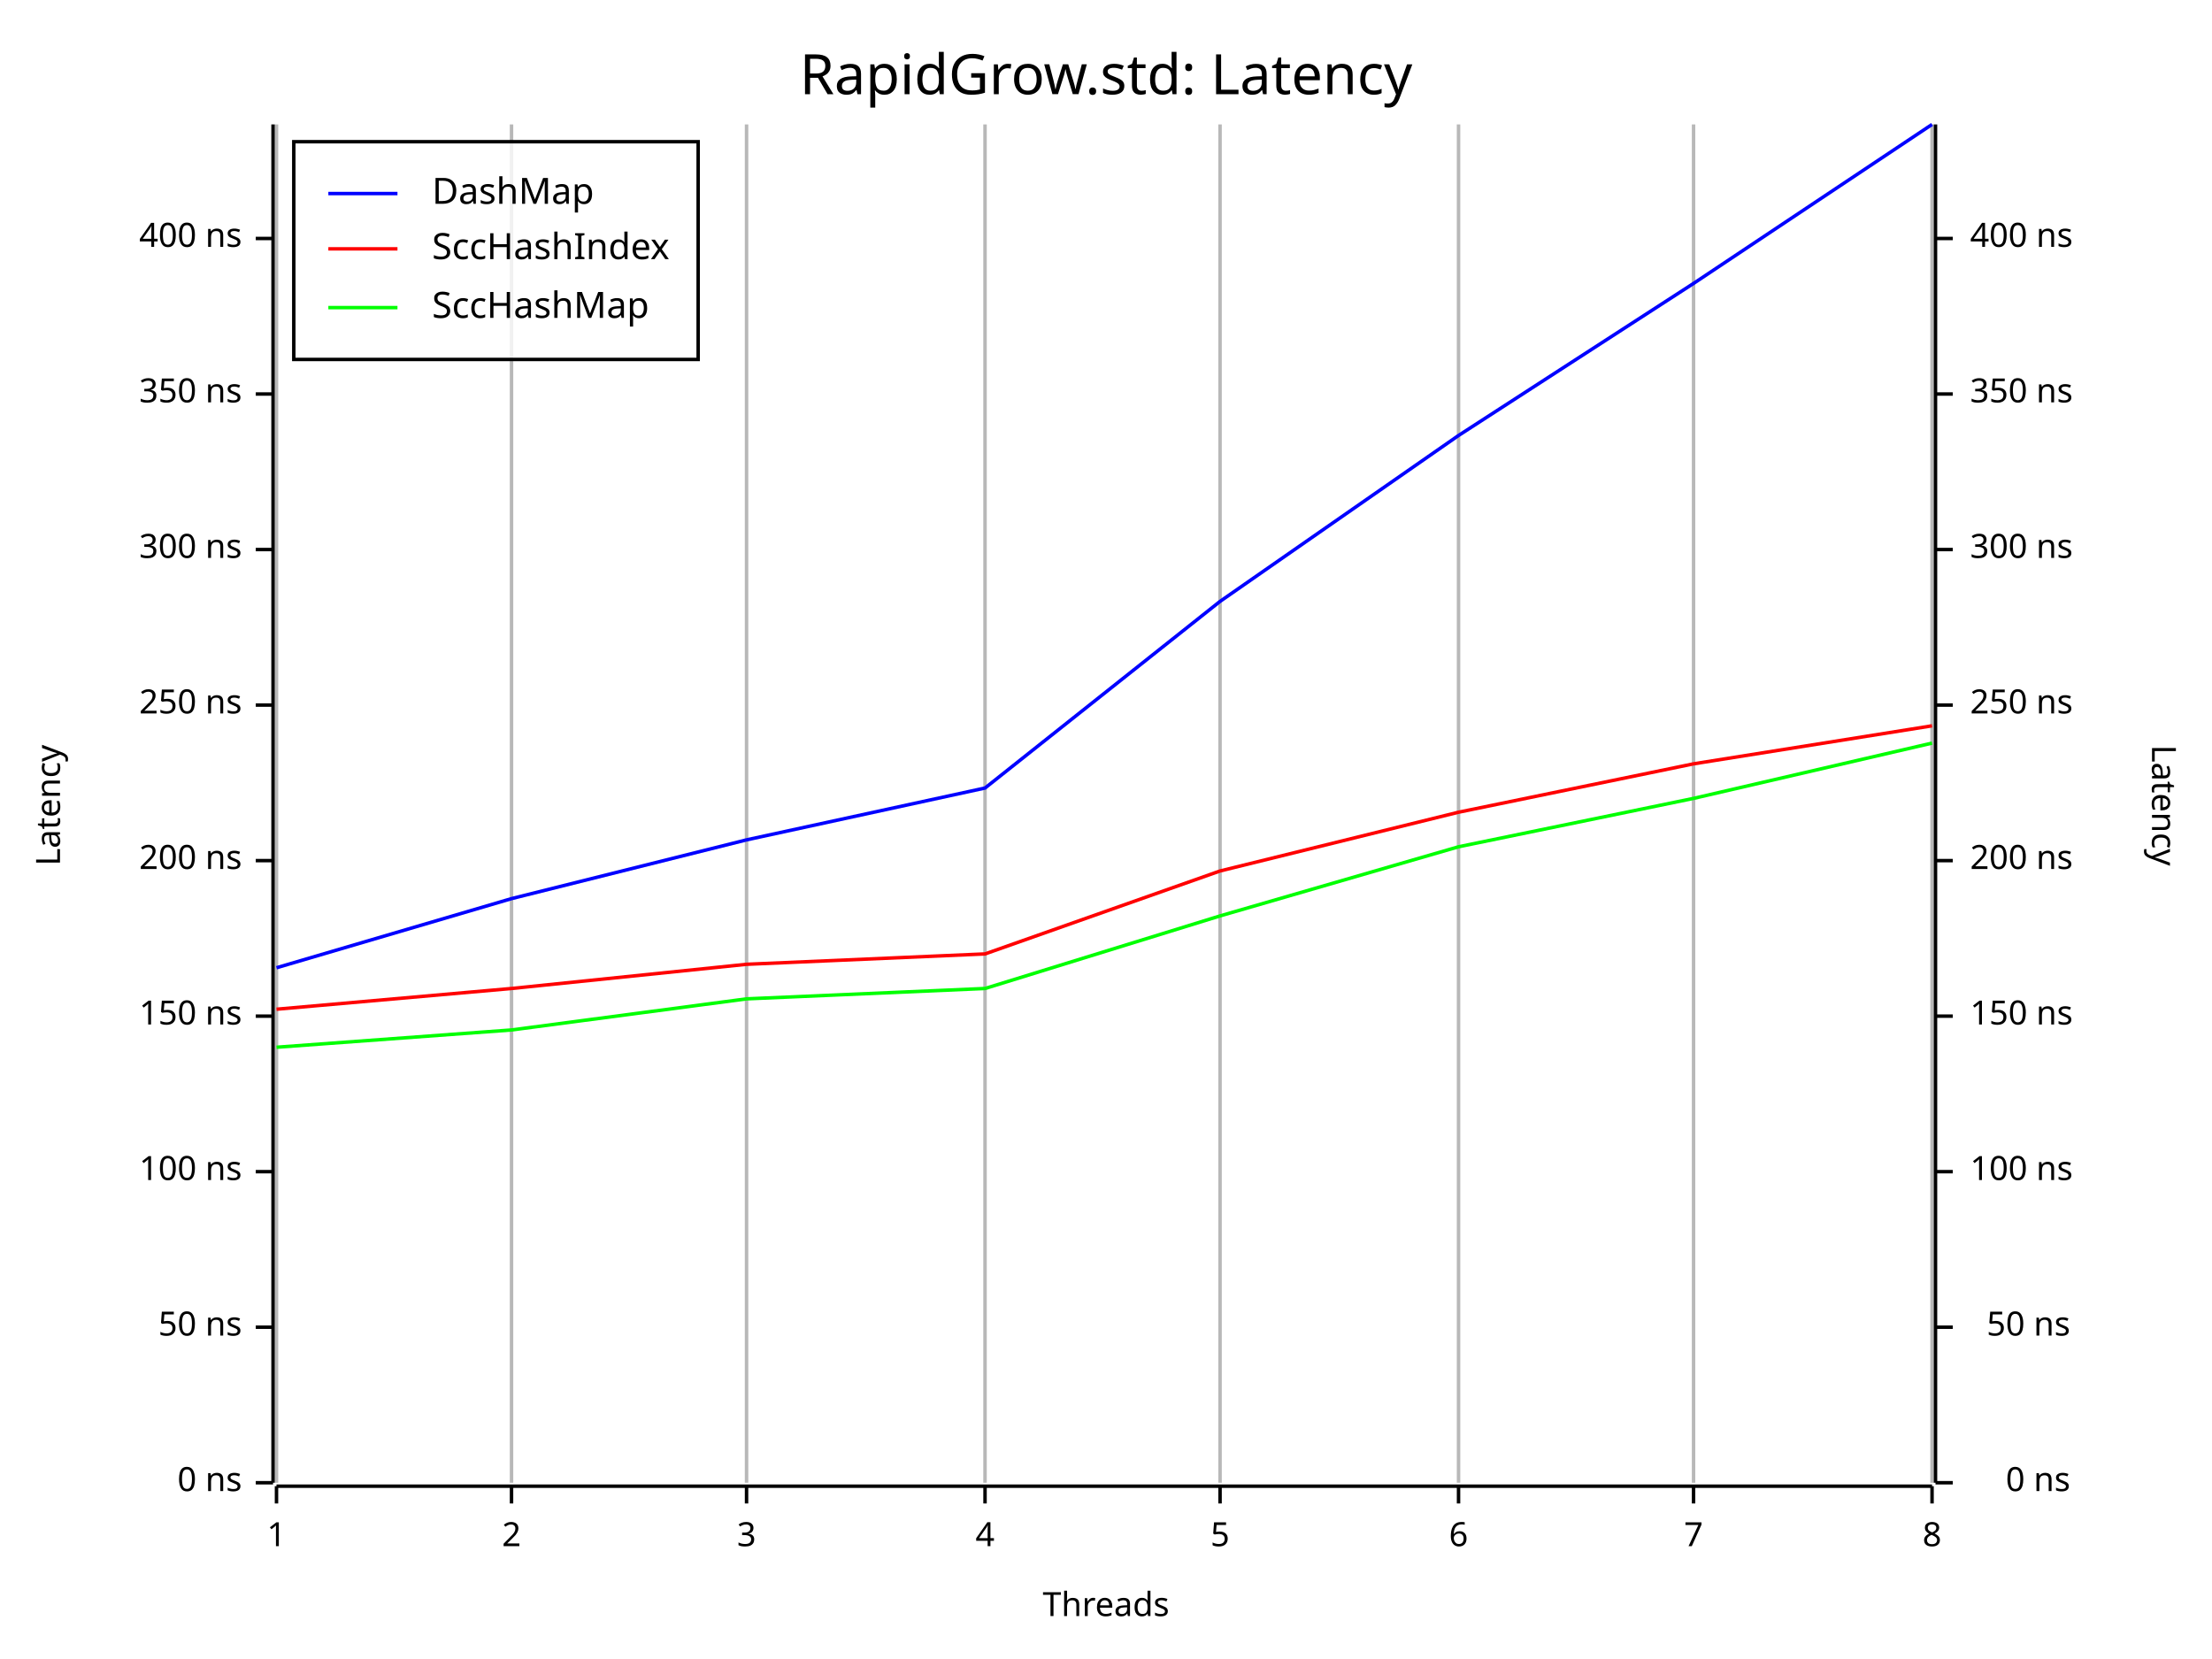
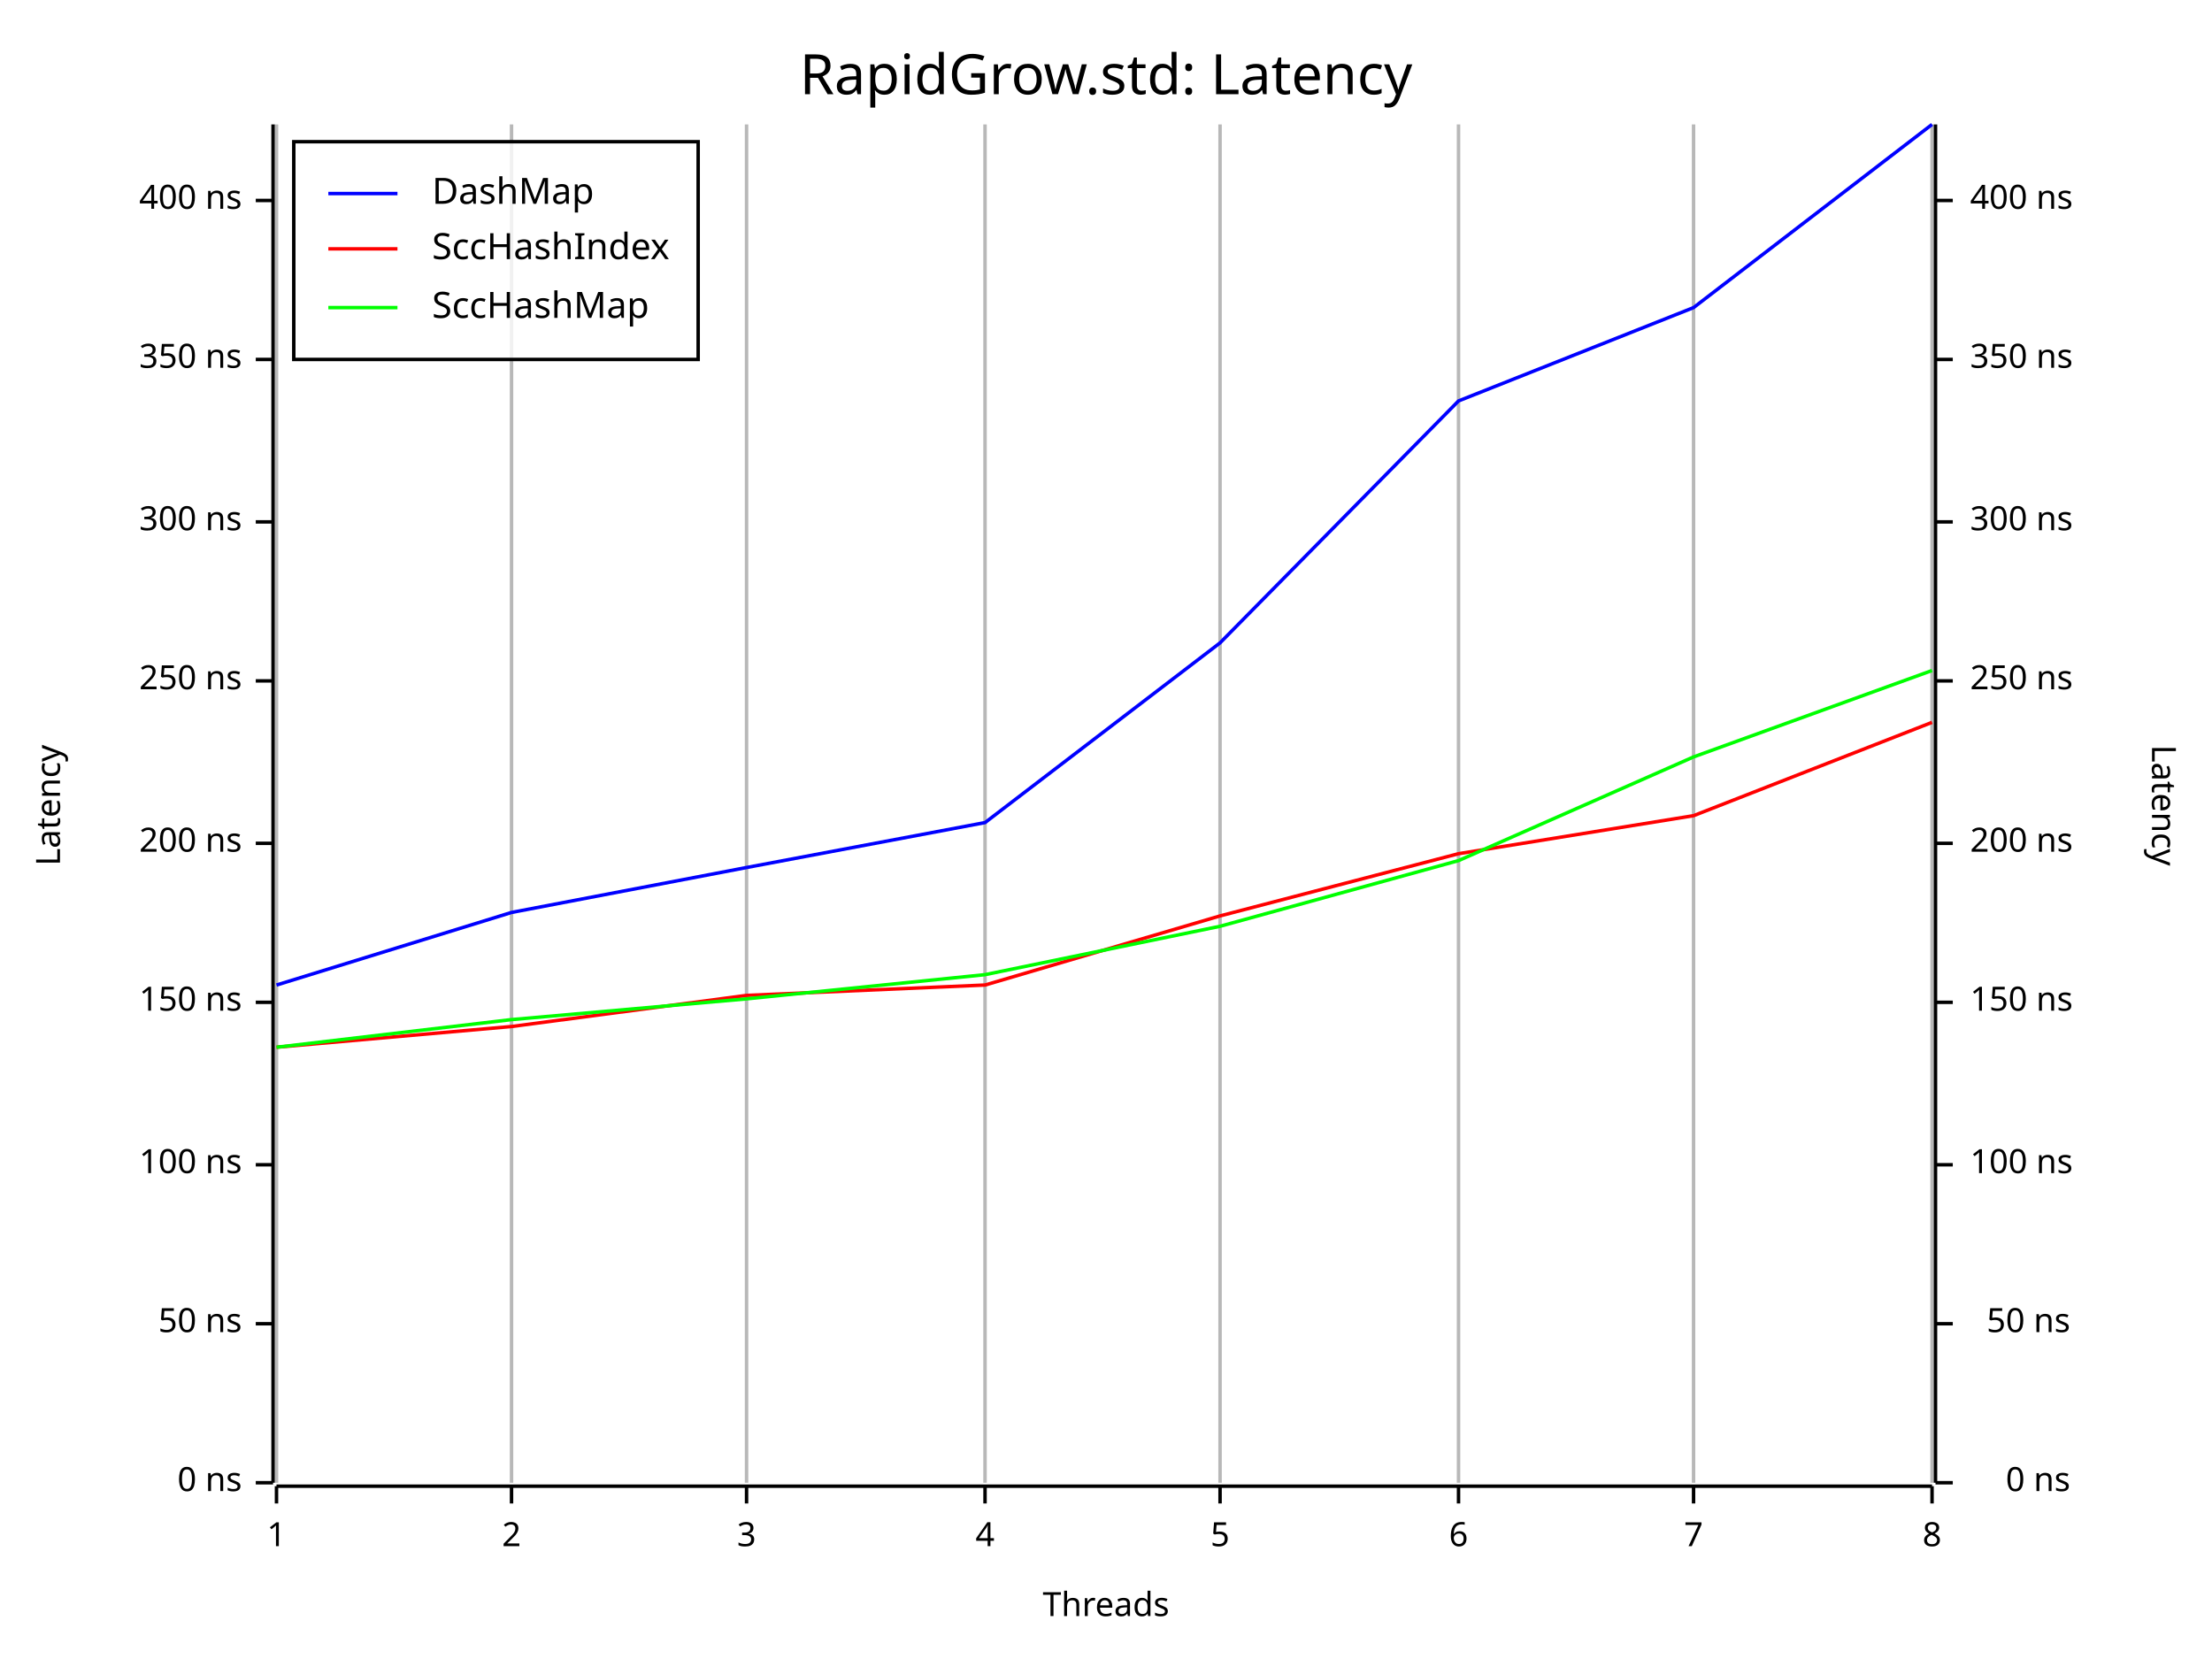
<svg xmlns="http://www.w3.org/2000/svg" width="640" height="480" viewBox="0 0 640 480">
  <rect x="0" y="0" width="640" height="480" opacity="1" fill="#FFFFFF" stroke="none" />
  <text x="320" y="15" dy="0.76em" text-anchor="middle" font-family="Fira Code" font-size="16.129" opacity="1" fill="#000000">
RapidGrow.std: Latency
</text>
  <line opacity="0.1" stroke="#000000" stroke-width="1" x1="80" y1="429" x2="80" y2="36" />
  <line opacity="0.1" stroke="#000000" stroke-width="1" x1="148" y1="429" x2="148" y2="36" />
  <line opacity="0.1" stroke="#000000" stroke-width="1" x1="216" y1="429" x2="216" y2="36" />
  <line opacity="0.1" stroke="#000000" stroke-width="1" x1="285" y1="429" x2="285" y2="36" />
  <line opacity="0.1" stroke="#000000" stroke-width="1" x1="353" y1="429" x2="353" y2="36" />
  <line opacity="0.1" stroke="#000000" stroke-width="1" x1="422" y1="429" x2="422" y2="36" />
  <line opacity="0.1" stroke="#000000" stroke-width="1" x1="490" y1="429" x2="490" y2="36" />
  <line opacity="0.1" stroke="#000000" stroke-width="1" x1="559" y1="429" x2="559" y2="36" />
  <text x="10" y="233" dy="0.76em" text-anchor="middle" font-family="sans-serif" font-size="9.677" opacity="1" fill="#000000" transform="rotate(270, 10, 233)">
Latency
</text>
  <text x="320" y="470" dy="-0.5ex" text-anchor="middle" font-family="sans-serif" font-size="9.677" opacity="1" fill="#000000">
Threads
</text>
  <text x="630" y="233" dy="0.76em" text-anchor="middle" font-family="sans-serif" font-size="9.677" opacity="1" fill="#000000" transform="rotate(90, 630, 233)">
Latency
</text>
  <line opacity="0.2" stroke="#000000" stroke-width="1" x1="80" y1="429" x2="80" y2="36" />
  <line opacity="0.2" stroke="#000000" stroke-width="1" x1="148" y1="429" x2="148" y2="36" />
  <line opacity="0.2" stroke="#000000" stroke-width="1" x1="216" y1="429" x2="216" y2="36" />
  <line opacity="0.2" stroke="#000000" stroke-width="1" x1="285" y1="429" x2="285" y2="36" />
  <line opacity="0.2" stroke="#000000" stroke-width="1" x1="353" y1="429" x2="353" y2="36" />
  <line opacity="0.2" stroke="#000000" stroke-width="1" x1="422" y1="429" x2="422" y2="36" />
  <line opacity="0.2" stroke="#000000" stroke-width="1" x1="490" y1="429" x2="490" y2="36" />
  <line opacity="0.2" stroke="#000000" stroke-width="1" x1="559" y1="429" x2="559" y2="36" />
  <polyline fill="none" opacity="1" stroke="#000000" stroke-width="1" points="79,36 79,429 " />
  <text x="70" y="429" dy="0.5ex" text-anchor="end" font-family="sans-serif" font-size="9.677" opacity="1" fill="#000000">
0 ns
</text>
  <polyline fill="none" opacity="1" stroke="#000000" stroke-width="1" points="74,429 79,429 " />
-   <text x="70" y="384" dy="0.5ex" text-anchor="end" font-family="sans-serif" font-size="9.677" opacity="1" fill="#000000">
+   <text x="70" y="383" dy="0.5ex" text-anchor="end" font-family="sans-serif" font-size="9.677" opacity="1" fill="#000000">
50 ns
</text>
-   <polyline fill="none" opacity="1" stroke="#000000" stroke-width="1" points="74,384 79,384 " />
-   <text x="70" y="339" dy="0.5ex" text-anchor="end" font-family="sans-serif" font-size="9.677" opacity="1" fill="#000000">
+   <polyline fill="none" opacity="1" stroke="#000000" stroke-width="1" points="74,383 79,383 " />
+   <text x="70" y="337" dy="0.5ex" text-anchor="end" font-family="sans-serif" font-size="9.677" opacity="1" fill="#000000">
100 ns
</text>
-   <polyline fill="none" opacity="1" stroke="#000000" stroke-width="1" points="74,339 79,339 " />
-   <text x="70" y="294" dy="0.5ex" text-anchor="end" font-family="sans-serif" font-size="9.677" opacity="1" fill="#000000">
+   <polyline fill="none" opacity="1" stroke="#000000" stroke-width="1" points="74,337 79,337 " />
+   <text x="70" y="290" dy="0.5ex" text-anchor="end" font-family="sans-serif" font-size="9.677" opacity="1" fill="#000000">
150 ns
</text>
-   <polyline fill="none" opacity="1" stroke="#000000" stroke-width="1" points="74,294 79,294 " />
-   <text x="70" y="249" dy="0.5ex" text-anchor="end" font-family="sans-serif" font-size="9.677" opacity="1" fill="#000000">
+   <polyline fill="none" opacity="1" stroke="#000000" stroke-width="1" points="74,290 79,290 " />
+   <text x="70" y="244" dy="0.5ex" text-anchor="end" font-family="sans-serif" font-size="9.677" opacity="1" fill="#000000">
200 ns
</text>
-   <polyline fill="none" opacity="1" stroke="#000000" stroke-width="1" points="74,249 79,249 " />
-   <text x="70" y="204" dy="0.5ex" text-anchor="end" font-family="sans-serif" font-size="9.677" opacity="1" fill="#000000">
+   <polyline fill="none" opacity="1" stroke="#000000" stroke-width="1" points="74,244 79,244 " />
+   <text x="70" y="197" dy="0.5ex" text-anchor="end" font-family="sans-serif" font-size="9.677" opacity="1" fill="#000000">
250 ns
</text>
-   <polyline fill="none" opacity="1" stroke="#000000" stroke-width="1" points="74,204 79,204 " />
-   <text x="70" y="159" dy="0.5ex" text-anchor="end" font-family="sans-serif" font-size="9.677" opacity="1" fill="#000000">
+   <polyline fill="none" opacity="1" stroke="#000000" stroke-width="1" points="74,197 79,197 " />
+   <text x="70" y="151" dy="0.5ex" text-anchor="end" font-family="sans-serif" font-size="9.677" opacity="1" fill="#000000">
300 ns
</text>
-   <polyline fill="none" opacity="1" stroke="#000000" stroke-width="1" points="74,159 79,159 " />
-   <text x="70" y="114" dy="0.5ex" text-anchor="end" font-family="sans-serif" font-size="9.677" opacity="1" fill="#000000">
+   <polyline fill="none" opacity="1" stroke="#000000" stroke-width="1" points="74,151 79,151 " />
+   <text x="70" y="104" dy="0.5ex" text-anchor="end" font-family="sans-serif" font-size="9.677" opacity="1" fill="#000000">
350 ns
</text>
-   <polyline fill="none" opacity="1" stroke="#000000" stroke-width="1" points="74,114 79,114 " />
-   <text x="70" y="69" dy="0.5ex" text-anchor="end" font-family="sans-serif" font-size="9.677" opacity="1" fill="#000000">
+   <polyline fill="none" opacity="1" stroke="#000000" stroke-width="1" points="74,104 79,104 " />
+   <text x="70" y="58" dy="0.5ex" text-anchor="end" font-family="sans-serif" font-size="9.677" opacity="1" fill="#000000">
400 ns
</text>
-   <polyline fill="none" opacity="1" stroke="#000000" stroke-width="1" points="74,69 79,69 " />
+   <polyline fill="none" opacity="1" stroke="#000000" stroke-width="1" points="74,58 79,58 " />
  <polyline fill="none" opacity="1" stroke="#000000" stroke-width="1" points="80,430 559,430 " />
  <text x="80" y="440" dy="0.76em" text-anchor="middle" font-family="sans-serif" font-size="9.677" opacity="1" fill="#000000">
1
</text>
  <polyline fill="none" opacity="1" stroke="#000000" stroke-width="1" points="80,430 80,435 " />
  <text x="148" y="440" dy="0.76em" text-anchor="middle" font-family="sans-serif" font-size="9.677" opacity="1" fill="#000000">
2
</text>
  <polyline fill="none" opacity="1" stroke="#000000" stroke-width="1" points="148,430 148,435 " />
  <text x="216" y="440" dy="0.76em" text-anchor="middle" font-family="sans-serif" font-size="9.677" opacity="1" fill="#000000">
3
</text>
  <polyline fill="none" opacity="1" stroke="#000000" stroke-width="1" points="216,430 216,435 " />
  <text x="285" y="440" dy="0.76em" text-anchor="middle" font-family="sans-serif" font-size="9.677" opacity="1" fill="#000000">
4
</text>
  <polyline fill="none" opacity="1" stroke="#000000" stroke-width="1" points="285,430 285,435 " />
  <text x="353" y="440" dy="0.76em" text-anchor="middle" font-family="sans-serif" font-size="9.677" opacity="1" fill="#000000">
5
</text>
  <polyline fill="none" opacity="1" stroke="#000000" stroke-width="1" points="353,430 353,435 " />
  <text x="422" y="440" dy="0.76em" text-anchor="middle" font-family="sans-serif" font-size="9.677" opacity="1" fill="#000000">
6
</text>
  <polyline fill="none" opacity="1" stroke="#000000" stroke-width="1" points="422,430 422,435 " />
  <text x="490" y="440" dy="0.76em" text-anchor="middle" font-family="sans-serif" font-size="9.677" opacity="1" fill="#000000">
7
</text>
  <polyline fill="none" opacity="1" stroke="#000000" stroke-width="1" points="490,430 490,435 " />
  <text x="559" y="440" dy="0.76em" text-anchor="middle" font-family="sans-serif" font-size="9.677" opacity="1" fill="#000000">
8
</text>
  <polyline fill="none" opacity="1" stroke="#000000" stroke-width="1" points="559,430 559,435 " />
  <polyline fill="none" opacity="1" stroke="#000000" stroke-width="1" points="560,36 560,429 " />
  <text x="599" y="429" dy="0.5ex" text-anchor="end" font-family="sans-serif" font-size="9.677" opacity="1" fill="#000000">
0 ns
</text>
  <polyline fill="none" opacity="1" stroke="#000000" stroke-width="1" points="560,429 565,429 " />
-   <text x="599" y="384" dy="0.5ex" text-anchor="end" font-family="sans-serif" font-size="9.677" opacity="1" fill="#000000">
+   <text x="599" y="383" dy="0.5ex" text-anchor="end" font-family="sans-serif" font-size="9.677" opacity="1" fill="#000000">
50 ns
</text>
-   <polyline fill="none" opacity="1" stroke="#000000" stroke-width="1" points="560,384 565,384 " />
-   <text x="570" y="339" dy="0.5ex" text-anchor="start" font-family="sans-serif" font-size="9.677" opacity="1" fill="#000000">
+   <polyline fill="none" opacity="1" stroke="#000000" stroke-width="1" points="560,383 565,383 " />
+   <text x="570" y="337" dy="0.5ex" text-anchor="start" font-family="sans-serif" font-size="9.677" opacity="1" fill="#000000">
100 ns
</text>
-   <polyline fill="none" opacity="1" stroke="#000000" stroke-width="1" points="560,339 565,339 " />
-   <text x="570" y="294" dy="0.5ex" text-anchor="start" font-family="sans-serif" font-size="9.677" opacity="1" fill="#000000">
+   <polyline fill="none" opacity="1" stroke="#000000" stroke-width="1" points="560,337 565,337 " />
+   <text x="570" y="290" dy="0.5ex" text-anchor="start" font-family="sans-serif" font-size="9.677" opacity="1" fill="#000000">
150 ns
</text>
-   <polyline fill="none" opacity="1" stroke="#000000" stroke-width="1" points="560,294 565,294 " />
-   <text x="570" y="249" dy="0.5ex" text-anchor="start" font-family="sans-serif" font-size="9.677" opacity="1" fill="#000000">
+   <polyline fill="none" opacity="1" stroke="#000000" stroke-width="1" points="560,290 565,290 " />
+   <text x="570" y="244" dy="0.5ex" text-anchor="start" font-family="sans-serif" font-size="9.677" opacity="1" fill="#000000">
200 ns
</text>
-   <polyline fill="none" opacity="1" stroke="#000000" stroke-width="1" points="560,249 565,249 " />
-   <text x="570" y="204" dy="0.5ex" text-anchor="start" font-family="sans-serif" font-size="9.677" opacity="1" fill="#000000">
+   <polyline fill="none" opacity="1" stroke="#000000" stroke-width="1" points="560,244 565,244 " />
+   <text x="570" y="197" dy="0.5ex" text-anchor="start" font-family="sans-serif" font-size="9.677" opacity="1" fill="#000000">
250 ns
</text>
-   <polyline fill="none" opacity="1" stroke="#000000" stroke-width="1" points="560,204 565,204 " />
-   <text x="570" y="159" dy="0.5ex" text-anchor="start" font-family="sans-serif" font-size="9.677" opacity="1" fill="#000000">
+   <polyline fill="none" opacity="1" stroke="#000000" stroke-width="1" points="560,197 565,197 " />
+   <text x="570" y="151" dy="0.5ex" text-anchor="start" font-family="sans-serif" font-size="9.677" opacity="1" fill="#000000">
300 ns
</text>
-   <polyline fill="none" opacity="1" stroke="#000000" stroke-width="1" points="560,159 565,159 " />
-   <text x="570" y="114" dy="0.5ex" text-anchor="start" font-family="sans-serif" font-size="9.677" opacity="1" fill="#000000">
+   <polyline fill="none" opacity="1" stroke="#000000" stroke-width="1" points="560,151 565,151 " />
+   <text x="570" y="104" dy="0.5ex" text-anchor="start" font-family="sans-serif" font-size="9.677" opacity="1" fill="#000000">
350 ns
</text>
-   <polyline fill="none" opacity="1" stroke="#000000" stroke-width="1" points="560,114 565,114 " />
-   <text x="570" y="69" dy="0.5ex" text-anchor="start" font-family="sans-serif" font-size="9.677" opacity="1" fill="#000000">
+   <polyline fill="none" opacity="1" stroke="#000000" stroke-width="1" points="560,104 565,104 " />
+   <text x="570" y="58" dy="0.5ex" text-anchor="start" font-family="sans-serif" font-size="9.677" opacity="1" fill="#000000">
400 ns
</text>
-   <polyline fill="none" opacity="1" stroke="#000000" stroke-width="1" points="560,69 565,69 " />
-   <polyline fill="none" opacity="1" stroke="#0000FF" stroke-width="1" points="80,280 148,260 216,243 285,228 353,174 422,126 490,82 559,36 " />
-   <polyline fill="none" opacity="1" stroke="#FF0000" stroke-width="1" points="80,292 148,286 216,279 285,276 353,252 422,235 490,221 559,210 " />
-   <polyline fill="none" opacity="1" stroke="#00FF00" stroke-width="1" points="80,303 148,298 216,289 285,286 353,265 422,245 490,231 559,215 " />
+   <polyline fill="none" opacity="1" stroke="#000000" stroke-width="1" points="560,58 565,58 " />
+   <polyline fill="none" opacity="1" stroke="#0000FF" stroke-width="1" points="80,285 148,264 216,251 285,238 353,186 422,116 490,89 559,36 " />
+   <polyline fill="none" opacity="1" stroke="#FF0000" stroke-width="1" points="80,303 148,297 216,288 285,285 353,265 422,247 490,236 559,209 " />
+   <polyline fill="none" opacity="1" stroke="#00FF00" stroke-width="1" points="80,303 148,295 216,289 285,282 353,268 422,249 490,219 559,194 " />
  <rect x="85" y="41" width="117" height="63" opacity="0.8" fill="#FFFFFF" stroke="none" />
  <rect x="85" y="41" width="117" height="63" opacity="1" fill="none" stroke="#000000" />
  <text x="125" y="51" dy="0.76em" text-anchor="start" font-family="Fira Code" font-size="10.484" opacity="1" fill="#000000">
DashMap
</text>
  <text x="125" y="67" dy="0.76em" text-anchor="start" font-family="Fira Code" font-size="10.484" opacity="1" fill="#000000">
SccHashIndex
</text>
  <text x="125" y="84" dy="0.76em" text-anchor="start" font-family="Fira Code" font-size="10.484" opacity="1" fill="#000000">
SccHashMap
</text>
  <polyline fill="none" opacity="1" stroke="#0000FF" stroke-width="1" points="95,56 115,56 " />
  <polyline fill="none" opacity="1" stroke="#FF0000" stroke-width="1" points="95,72 115,72 " />
  <polyline fill="none" opacity="1" stroke="#00FF00" stroke-width="1" points="95,89 115,89 " />
</svg>
